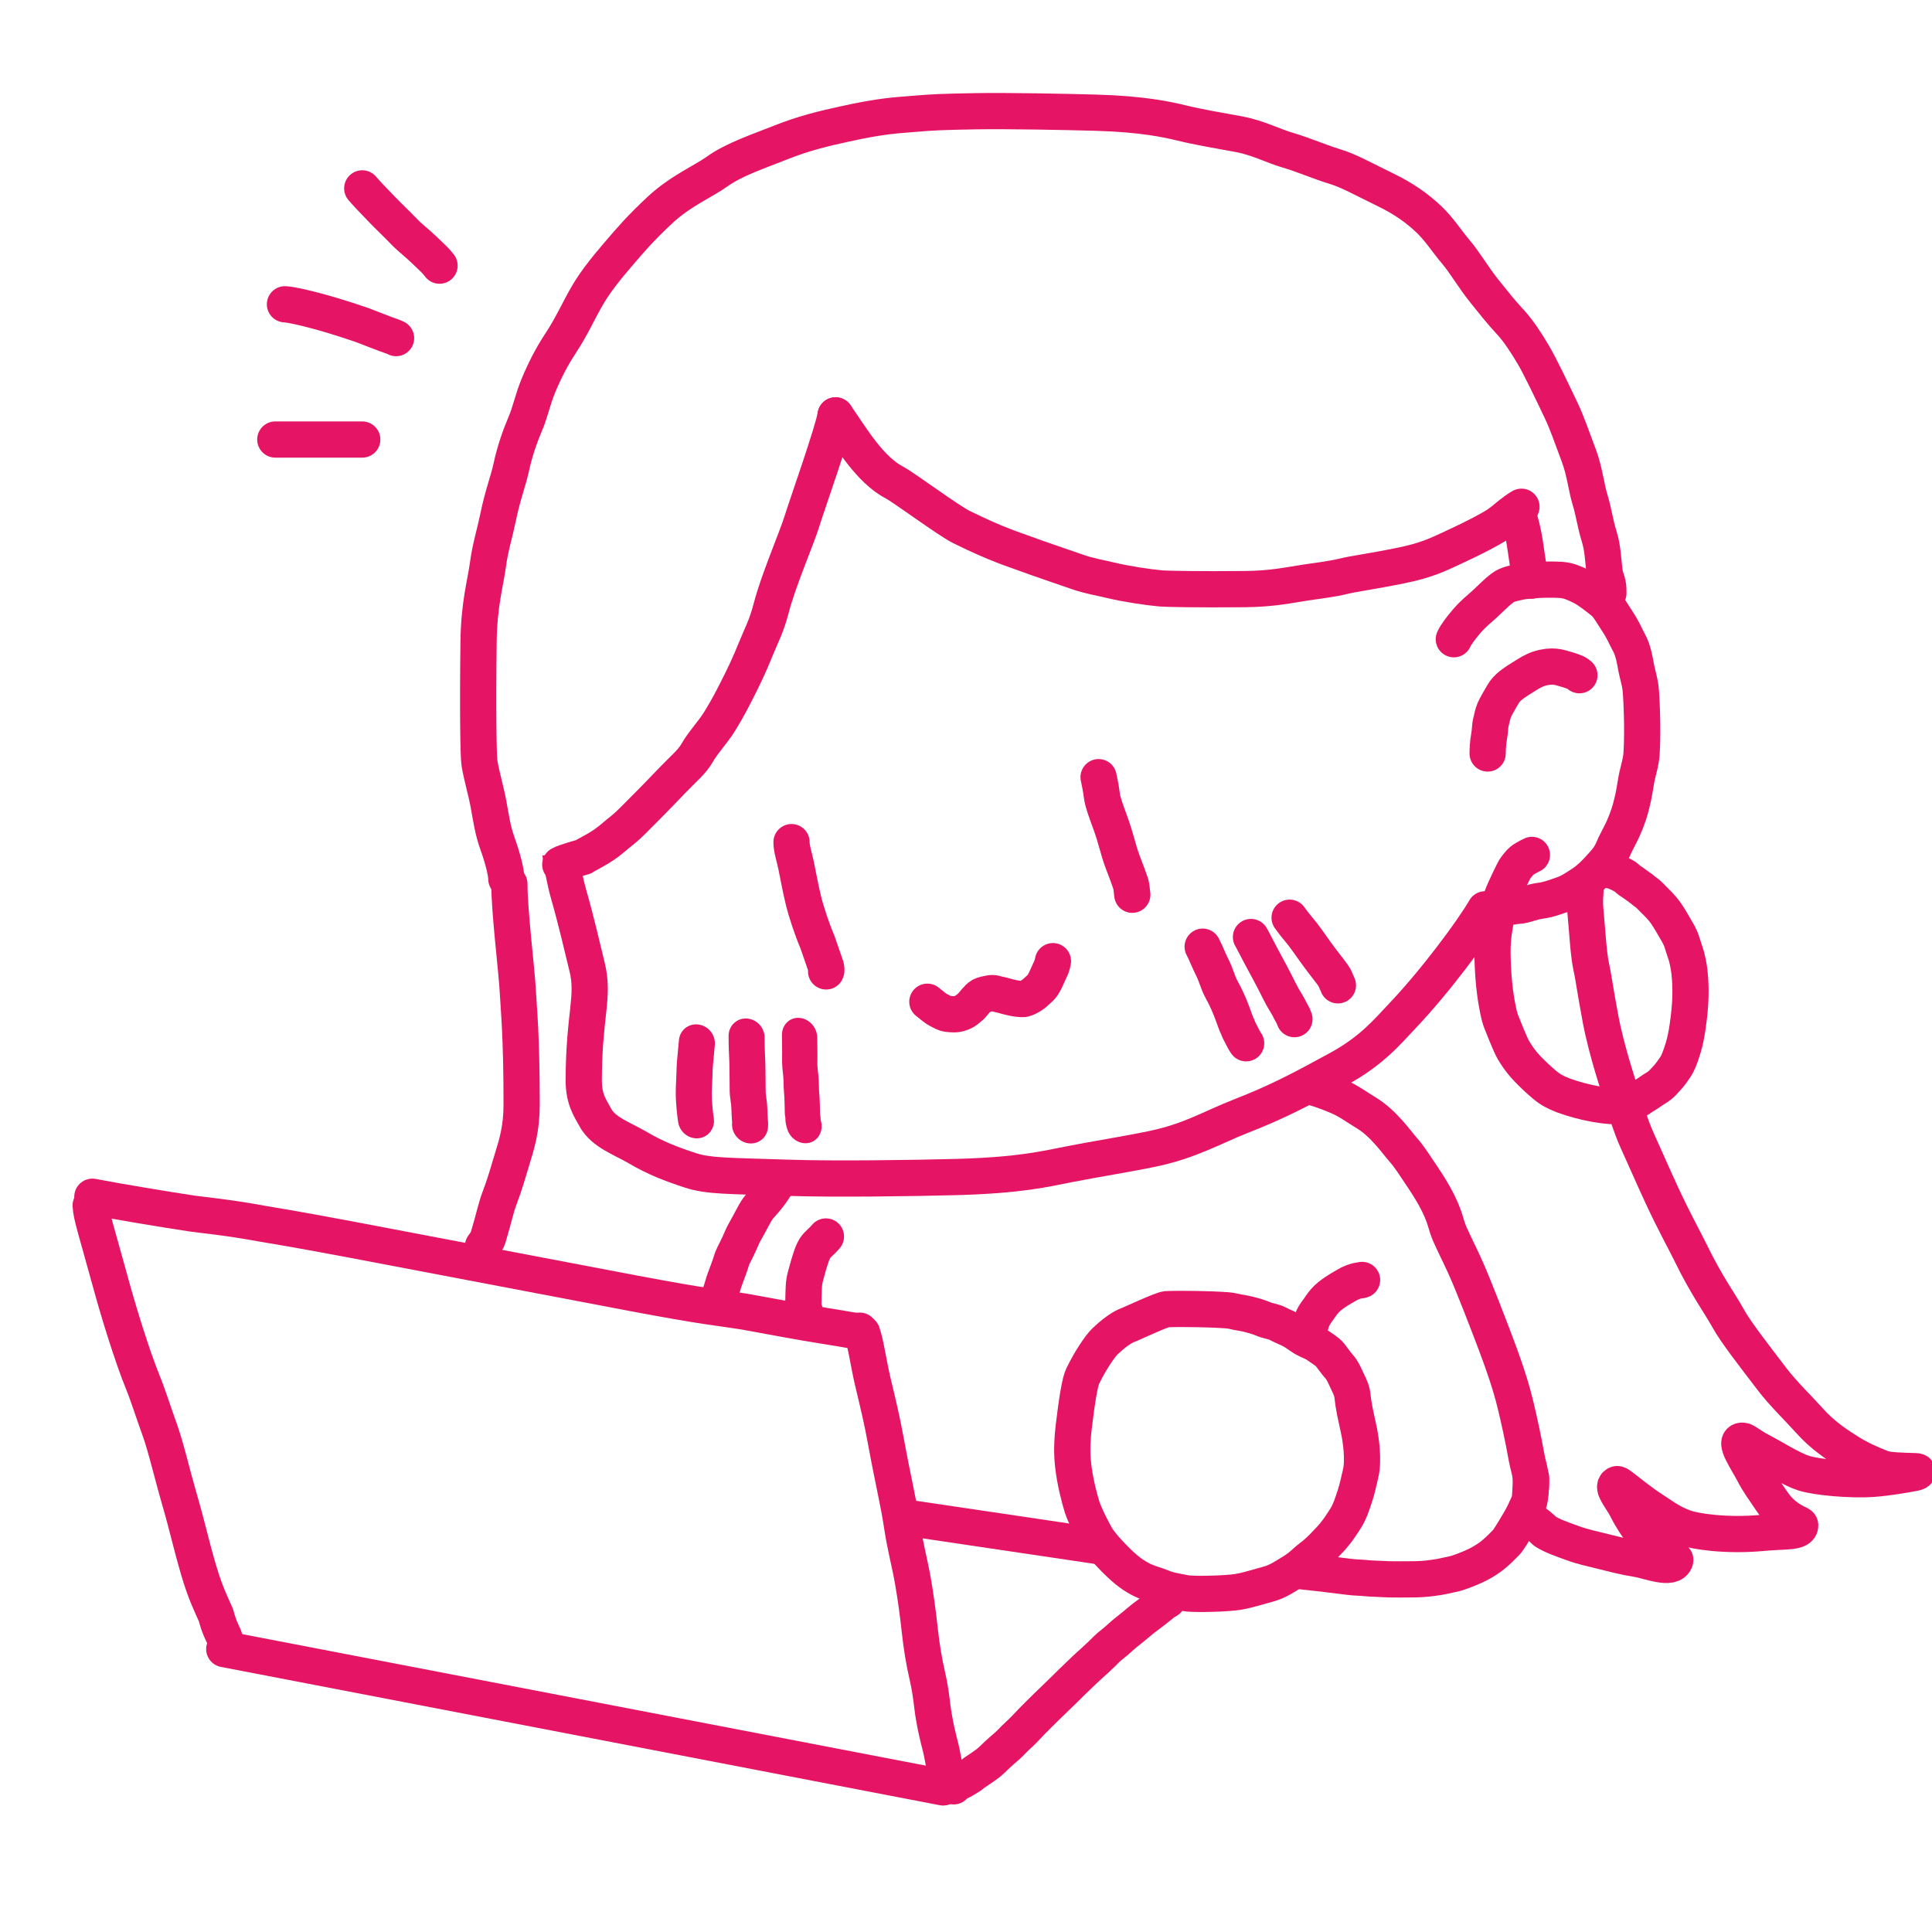
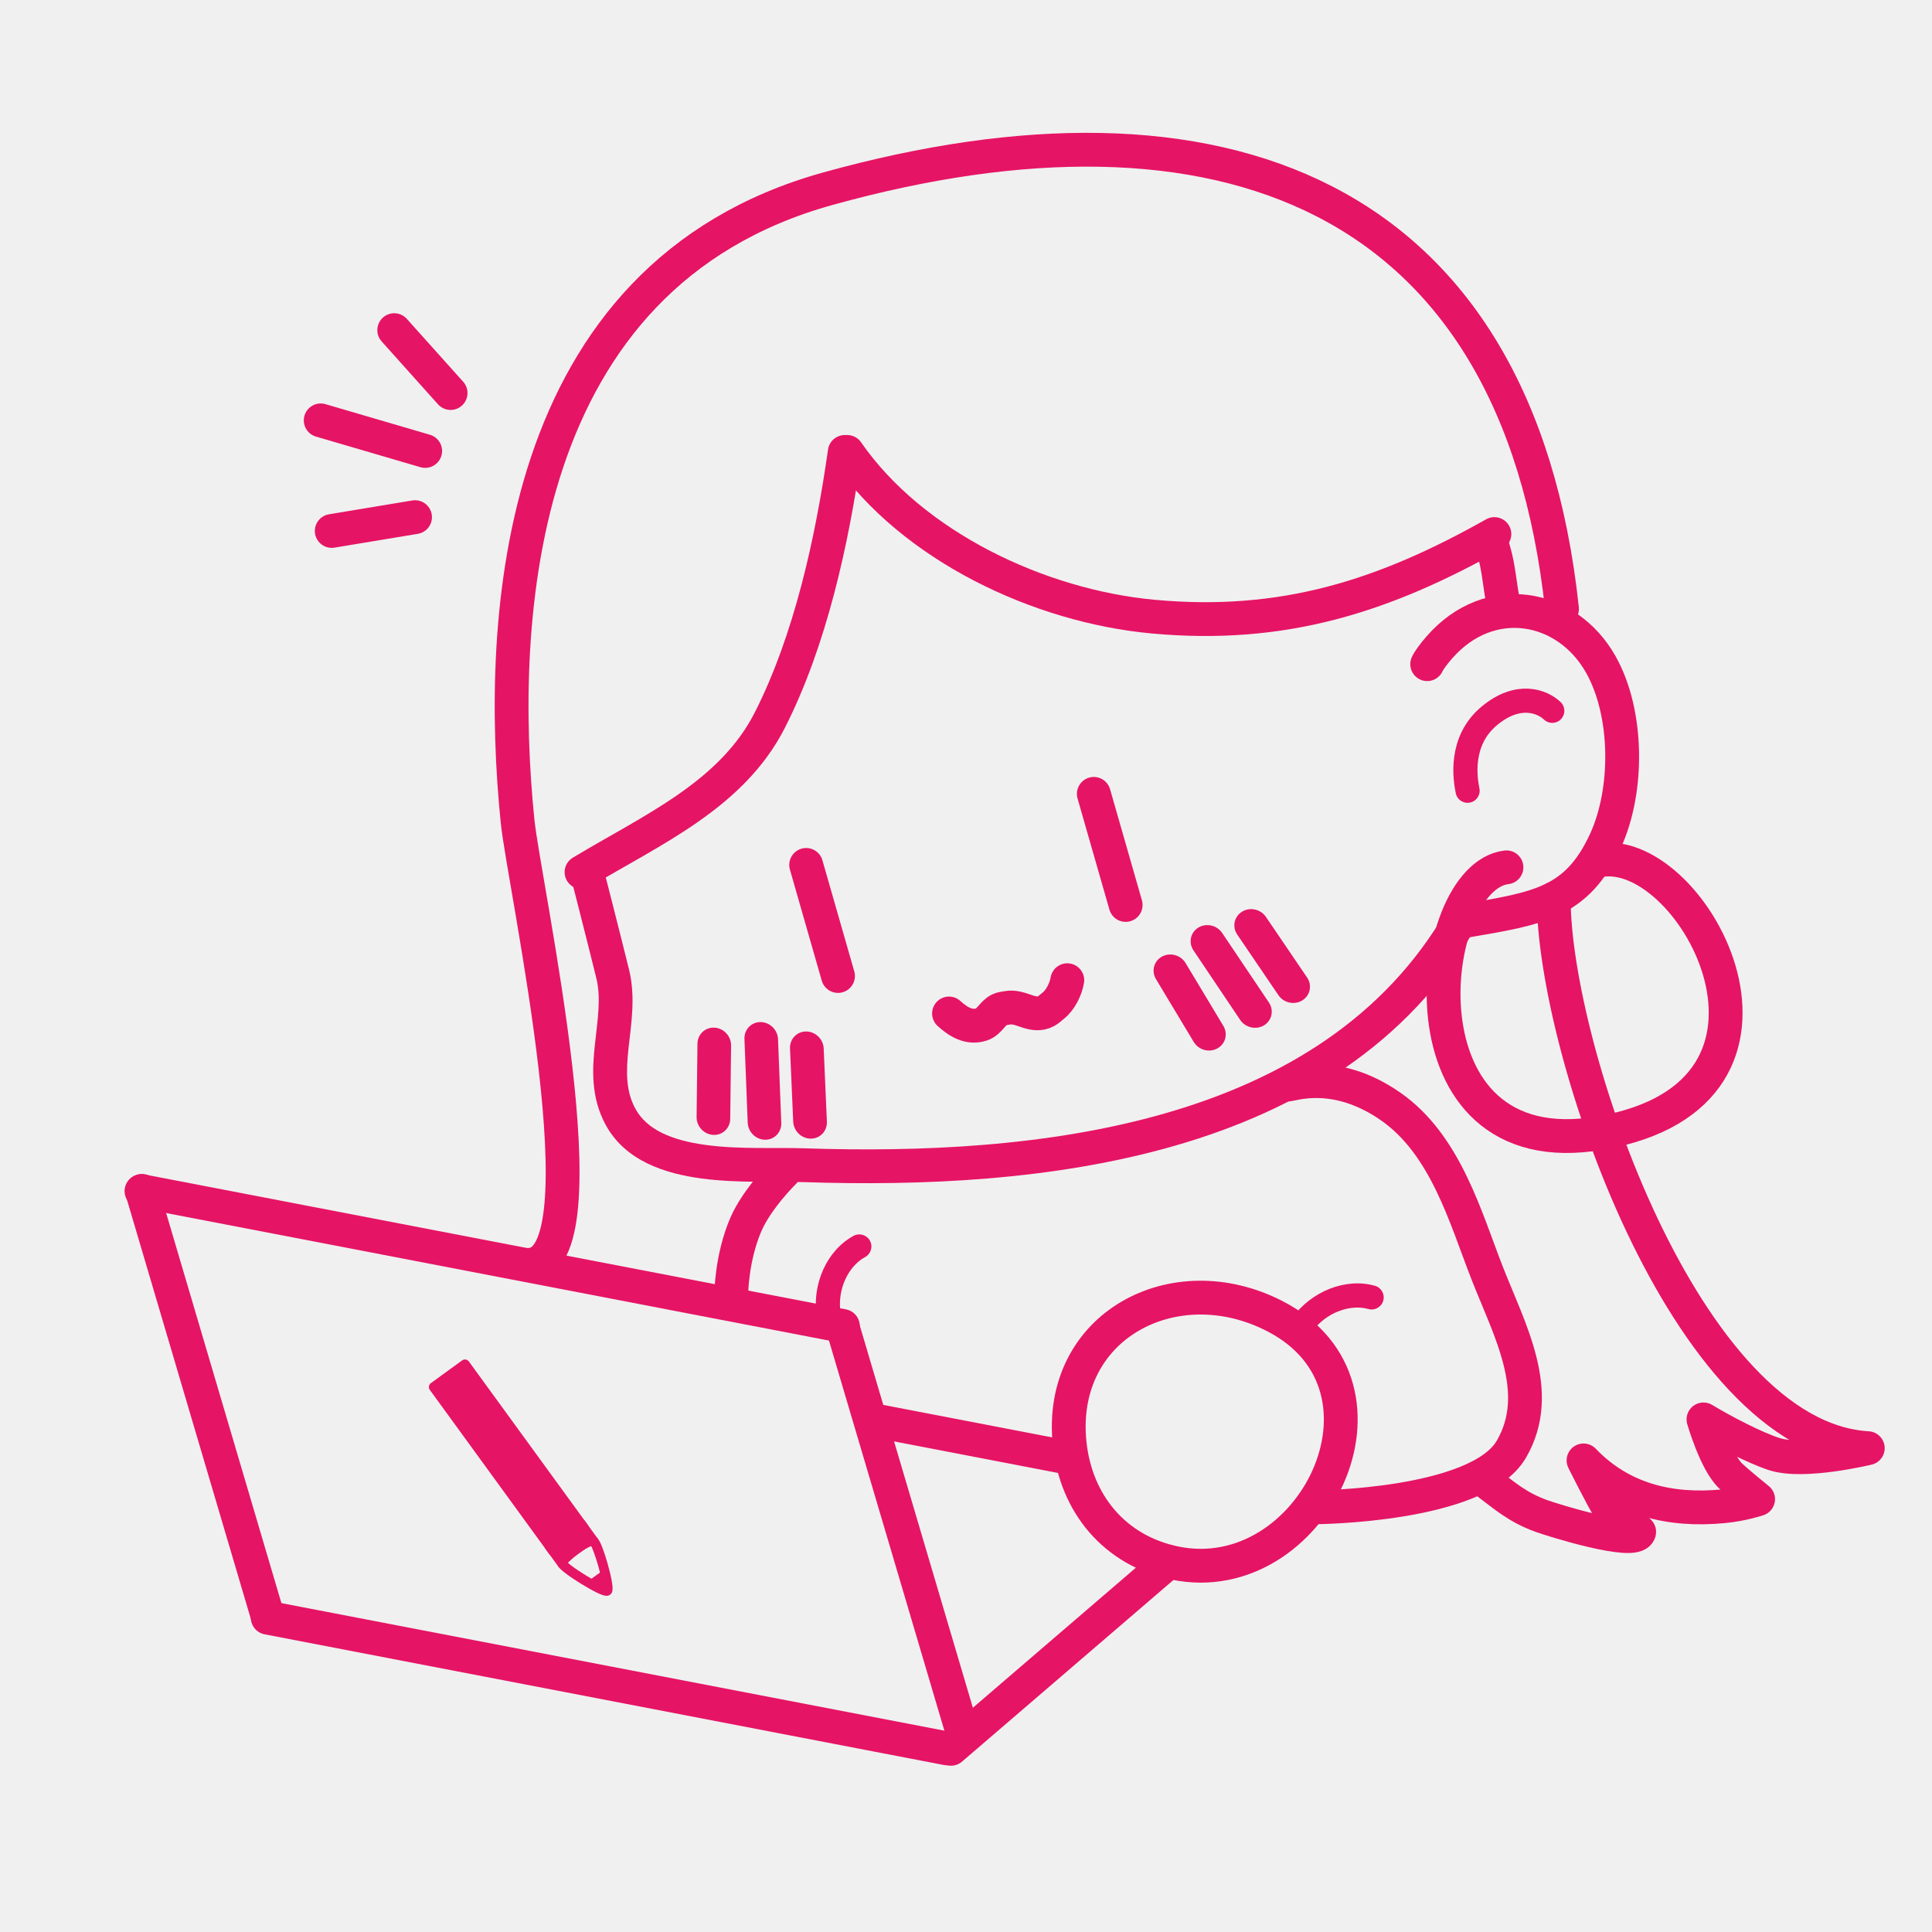
<svg xmlns="http://www.w3.org/2000/svg" width="400" height="400" viewBox="0 0 400 400" fill="none">
  <g clip-path="url(#clip0_84_315)">
-     <rect width="400" height="400" fill="white" />
-     <path d="M117.748 185.215L121.355 184.189V184.189L117.748 185.215ZM121.549 200.184L125.19 199.29V199.29L121.549 200.184ZM120.86 223.779L124.61 223.781V223.781L120.86 223.779ZM123.269 231.381L119.979 233.181H119.979L123.269 231.381ZM132.147 237.661L134.049 234.429V234.429L132.147 237.661ZM142.926 242.304L141.765 245.87H141.765L142.926 242.304ZM163.456 243.853L163.331 247.601H163.331L163.456 243.853ZM198.138 243.685L198.243 247.434H198.243L198.138 243.685ZM221.491 241.022L222.212 244.702H222.212L221.491 241.022ZM238.651 237.846L239.415 241.518V241.518L238.651 237.846ZM256.763 231.147L258.124 234.641V234.641L256.763 231.147ZM277.195 221.274L278.995 224.563V224.563L277.195 221.274ZM290.238 210.442L292.955 213.027L292.955 213.027L290.238 210.442ZM310.714 190.151C311.754 188.36 311.145 186.065 309.354 185.026C307.562 183.986 305.267 184.595 304.228 186.386L307.471 188.269L310.714 190.151ZM313.339 121.041C313.787 123.063 315.79 124.339 317.812 123.891C319.834 123.442 321.109 121.44 320.661 119.418L317 120.23L313.339 121.041ZM314.653 107.628L318.256 106.587V106.587L314.653 107.628ZM116 176.588L112.289 177.131C112.748 180.268 113.328 183.385 114.141 186.242L117.748 185.215L121.355 184.189C120.668 181.778 120.146 179.021 119.711 176.045L116 176.588ZM117.748 185.215L114.141 186.242C115.789 192.032 116.852 196.787 117.907 201.079L121.549 200.184L125.19 199.29C124.175 195.158 123.052 190.154 121.355 184.189L117.748 185.215ZM121.549 200.184L117.907 201.079C118.512 203.541 118.412 205.459 118.055 208.792C117.693 212.174 117.113 216.695 117.11 223.778L120.86 223.779L124.61 223.781C124.613 217.153 125.147 213.01 125.513 209.59C125.884 206.121 126.126 203.097 125.19 199.29L121.549 200.184ZM120.86 223.779L117.11 223.778C117.108 228.759 119.049 231.481 119.979 233.181L123.269 231.381L126.559 229.581C125.424 227.507 124.609 226.503 124.61 223.781L120.86 223.779ZM123.269 231.381L119.979 233.181C121.309 235.612 123.376 237.111 125.18 238.173C126.086 238.707 127.034 239.19 127.869 239.618C128.74 240.064 129.513 240.462 130.244 240.893L132.147 237.661L134.049 234.429C133.098 233.87 132.132 233.375 131.289 232.943C130.41 232.493 129.667 232.112 128.986 231.711C127.617 230.904 126.927 230.253 126.559 229.581L123.269 231.381ZM132.147 237.661L130.244 240.893C134.07 243.145 137.669 244.537 141.765 245.87L142.926 242.304L144.086 238.738C140.244 237.488 137.216 236.294 134.049 234.429L132.147 237.661ZM142.926 242.304L141.765 245.87C144.135 246.641 146.442 246.946 149.627 247.131C152.741 247.312 157.039 247.39 163.331 247.601L163.456 243.853L163.582 240.105C157.1 239.888 153.057 239.818 150.062 239.644C147.137 239.474 145.566 239.219 144.086 238.738L142.926 242.304ZM163.456 243.853L163.331 247.601C172.432 247.906 189.094 247.689 198.243 247.434L198.138 243.685L198.033 239.937C188.919 240.191 172.444 240.402 163.582 240.105L163.456 243.853ZM198.138 243.685L198.243 247.434C211.545 247.062 216.896 245.744 222.212 244.702L221.491 241.022L220.771 237.342C215.556 238.363 210.698 239.583 198.033 239.937L198.138 243.685ZM221.491 241.022L222.212 244.702C227.417 243.683 234.171 242.61 239.415 241.518L238.651 237.846L237.887 234.175C232.435 235.31 226.652 236.19 220.771 237.342L221.491 241.022ZM238.651 237.846L239.415 241.518C247.592 239.815 253.251 236.54 258.124 234.641L256.763 231.147L255.401 227.653C249.226 230.059 245.287 232.634 237.887 234.175L238.651 237.846ZM256.763 231.147L258.124 234.641C266.021 231.564 271.115 228.875 278.995 224.563L277.195 221.274L275.395 217.984C267.585 222.257 262.833 224.757 255.401 227.653L256.763 231.147ZM277.195 221.274L278.995 224.563C286.49 220.463 290.113 216.012 292.955 213.027L290.238 210.442L287.522 207.856C284.479 211.053 281.669 214.552 275.395 217.984L277.195 221.274ZM290.238 210.442L292.955 213.027C300.062 205.559 307.935 194.94 310.714 190.151L307.471 188.269L304.228 186.386C301.791 190.584 294.296 200.739 287.522 207.856L290.238 210.442ZM317 120.23L320.661 119.418C320.144 117.084 319.901 115.21 319.606 113.188C319.313 111.176 318.974 109.072 318.256 106.587L314.653 107.628L311.051 108.669C311.624 110.651 311.904 112.348 312.184 114.27C312.463 116.183 312.748 118.376 313.339 121.041L317 120.23ZM314.653 107.628L318.256 106.587C317.889 105.317 317.499 104.066 317.099 102.838L313.534 104L309.968 105.162C310.348 106.326 310.712 107.495 311.051 108.669L314.653 107.628Z" fill="#E61465" />
-     <path d="M18.777 249.576C18.862 251.705 19.989 254.919 23.023 266.021C24.512 271.474 27.357 280.761 29.536 286.101C30.646 288.821 31.758 292.389 33.024 295.884C34.361 299.577 35.501 304.707 37.304 310.933C38.91 316.482 39.513 319.602 41.171 325.227C42.511 329.772 43.713 332.158 44.718 334.413C45.04 335.657 45.434 336.864 45.969 337.964C46.239 338.517 46.505 339.063 46.71 339.987" stroke-width="7.5" stroke-linecap="round" stroke-linejoin="round" stroke="#E61465" />
-     <path d="M19.125 247.77C23.897 248.688 34.328 250.447 39.907 251.27C41.771 251.545 46.982 252.006 54.334 253.358C57.15 253.876 58.133 253.904 72.881 256.678C87.63 259.451 116.121 264.933 131.107 267.755C146.691 270.689 148.446 270.654 154.04 271.543C158.539 272.345 166.407 273.859 170.732 274.506C175.058 275.153 177.077 275.704 178 275.5" stroke-width="7.5" stroke-linecap="round" stroke-linejoin="round" stroke="#E61465" />
-     <path d="M178.5 276C179.232 277.999 179.931 282.802 180.635 285.761C182 291.5 182.584 293.88 183.429 298.468C185 307 186.018 310.943 186.734 315.714C187.444 320.45 188.356 323.522 189.031 327.458C189.564 330.563 190.016 333.701 190.467 337.849C190.803 340.933 191.321 344.034 192 347C192.85 350.712 192.919 352.998 193.337 355.39C194.143 360 194.565 360.68 195.066 363.276L195.443 365.231" stroke-width="7.5" stroke-linecap="round" stroke-linejoin="round" stroke="#E61465" />
-     <path d="M46.432 341.431L195.262 370.066" stroke-width="7.5" stroke-linecap="round" stroke-linejoin="round" stroke="#E61465" />
-     <path d="M189.336 314.461L227.973 320.195" stroke-width="7.5" stroke-linecap="round" stroke-linejoin="round" stroke="#E61465" />
-     <path d="M241.732 331.308C241.09 331.802 241.772 331.069 239.856 332.658C238.379 333.882 236.946 334.819 235.841 335.782C234.488 336.963 232.976 338.04 231.911 339.039C230.8 340.079 229.765 340.771 229.148 341.403C227.319 343.278 225.97 344.377 224.641 345.632C222.323 347.819 221.343 348.827 220.153 349.986C217.759 352.318 217.226 352.805 216.701 353.337C216.17 353.875 214.235 355.711 212.097 357.996C211.47 358.667 210.912 359.129 210.151 359.872C209.436 360.572 208.957 361.136 208.205 361.76C207.155 362.631 206.094 363.656 205.276 364.439C204.131 365.535 201.959 366.787 201.448 367.247C200.909 367.731 200.072 368.141 199.312 368.631C198.652 368.926 198.143 369.22 197.825 369.46C197.68 369.584 197.566 369.711 197.448 369.842L197.448 369.842" stroke-width="7.5" stroke-linecap="round" stroke-linejoin="round" stroke="#E61465" />
-     <path d="M163.879 174.353C163.844 175.536 164.435 177.356 164.807 179.096C165.194 180.902 165.683 183.741 166.345 186.437C166.94 188.862 168.122 192.418 169.242 195.037C169.886 196.961 170.512 198.619 170.998 200.125C171.09 200.529 171.139 200.961 171.041 201.12" stroke-width="7.5" stroke-linecap="round" stroke-linejoin="round" stroke="#E61465" />
-     <path d="M227.452 160.904C227.513 161.332 227.894 162.756 228.138 164.77C228.289 166.022 228.956 167.819 229.869 170.311C231.151 173.812 231.46 175.909 232.496 178.608C233.377 180.903 233.775 181.977 234.113 183.009C234.183 183.258 234.227 183.525 234.267 183.822C234.306 184.119 234.341 184.437 234.43 185.247L234.431 185.247" stroke-width="7.5" stroke-linecap="round" stroke-linejoin="round" stroke="#E61465" />
-     <path d="M173 86C176.227 90.603 180.018 97.238 185.292 99.969C187.039 100.873 196.394 107.802 199.06 109.119C206.506 112.797 210.228 113.871 212.224 114.621C215.088 115.696 220.257 117.409 222.998 118.385C225.395 119.239 227.891 119.64 230.009 120.153C233.227 120.933 237.772 121.593 240.359 121.828C241.447 121.927 248.071 122.061 257.714 121.969C263.483 121.914 266.846 121.135 270.236 120.622C272.805 120.233 275.598 119.925 278.098 119.321C280.753 118.68 283.413 118.435 290.218 117.048C295.239 116.024 297.529 114.904 300.63 113.469C306.071 110.951 308.257 109.699 309.957 108.677L311.086 107.84C311.464 107.56 313.487 105.758 315 104.915" stroke-width="7.5" stroke-linecap="round" stroke-linejoin="round" stroke="#E61465" />
-     <path d="M173 86C172.564 89.073 166.922 105.014 166.075 107.789C164.97 111.408 161.188 120.041 159.682 125.857C158.677 129.739 157.619 131.538 156.486 134.36C155.11 137.789 153.874 140.319 152.504 143.012L152.451 143.116C151.537 144.913 150.636 146.683 149.019 149.31C147.58 151.646 145.577 153.685 144.351 155.848C143.266 157.762 141.431 159.232 139.405 161.349C137.333 163.515 135.397 165.534 131.12 169.804C129.007 171.912 128.497 172.082 126.654 173.686C124.342 175.665 121.547 176.843 120.794 177.406C120.794 177.406 116.95 178.43 116 179" stroke-width="7.5" stroke-linecap="round" stroke-linejoin="round" stroke="#E61465" />
-     <path d="M301 132.347C301.363 131.483 302.583 129.869 303.682 128.594C305.012 127.051 306.184 126.142 307.224 125.207C308.294 124.246 309.661 122.791 311.07 121.728C312.169 120.899 313.511 120.734 314.886 120.422C316.145 120.136 320.501 119.862 323.343 120.078C324.608 120.174 325.905 120.667 327.494 121.474C328.912 122.194 330.484 123.458 331.861 124.547C332.959 125.416 333.602 126.749 334.944 128.768C336.079 130.475 336.595 131.844 337.236 132.995C338.178 134.686 338.489 136.813 338.734 138.12C338.994 139.511 339.467 140.976 339.649 142.374C339.827 143.735 340.2 150.979 339.866 156.069C339.762 157.639 339.288 159.112 338.949 160.637C338.658 161.945 338.493 163.462 338.095 165.294C337.54 167.851 336.906 169.671 336.021 171.631C335.294 173.238 334.525 174.457 333.913 175.949C333.28 177.495 332.327 178.497 330.985 179.956C330.021 181.005 328.971 182.038 327.718 182.878C326.282 183.842 324.941 184.71 323.658 185.147C322.044 185.697 320.728 186.264 318.776 186.514C317.363 186.695 316.149 187.259 314.896 187.477C313.52 187.571 312.302 187.818 311.079 188.129C310.773 188.253 310.47 188.437 309.426 189" stroke-width="7.5" stroke-linecap="round" stroke-linejoin="round" stroke="#E61465" />
-     <path d="M308 156C308 155.326 308.067 153.68 308.287 152.57C308.524 151.372 308.473 150.209 308.693 149.456C308.898 148.754 308.981 147.955 309.37 147.024C309.706 146.22 310.467 144.988 311.147 143.787C311.997 142.287 313.243 141.481 316.101 139.71C317.216 139.02 318.156 138.508 319.559 138.202C322.135 137.641 323.336 138.396 324.59 138.666C325.299 138.896 325.88 139.113 326.269 139.274C326.456 139.363 326.624 139.469 327 139.794" stroke-width="7.5" stroke-linecap="round" stroke-linejoin="round" stroke="#E61465" />
-     <path d="M317.168 177C316.944 177.081 316.45 177.367 315.661 177.806C314.829 178.269 314.294 179.083 313.872 179.576C313.753 179.715 313.616 179.922 313.187 180.776C312.757 181.629 312.045 183.128 311.638 184.032C310.909 185.65 310.594 186.53 310.194 188.205C309.838 189.694 309.546 191.07 309.371 192.361C309.278 193.041 309.154 193.693 309.114 194.467C309.089 194.938 308.992 195.565 309.001 197.185C309.01 198.805 309.111 201.398 309.337 203.696C309.562 205.993 309.908 207.918 310.157 209.142C310.503 210.842 310.818 211.575 311.033 212.076C311.217 212.503 311.759 213.959 312.723 216.166C313.152 217.148 313.564 217.805 314.079 218.575C314.593 219.344 315.224 220.195 316.24 221.271C317.257 222.348 318.64 223.624 319.597 224.433C320.553 225.242 321.042 225.546 321.608 225.855C322.175 226.163 322.806 226.467 323.711 226.806C324.615 227.145 325.775 227.509 326.962 227.829C328.149 228.148 329.329 228.411 330.456 228.608C331.582 228.804 332.62 228.926 333.408 228.978C334.703 229.064 335.738 228.888 336.895 228.543C339.403 227.793 339.85 227.13 340.6 226.72C341.228 226.377 341.883 225.821 342.808 225.279C344.085 224.529 344.555 223.754 345.05 223.283C345.312 223.034 345.971 222.265 346.935 220.807C347.447 220.031 347.776 219.045 348.098 218.129C348.711 216.379 348.975 215.081 349.098 214.356C349.153 214.034 349.221 213.813 349.385 212.705C349.549 211.598 349.813 209.613 349.929 207.689C350.045 205.765 350.004 203.962 349.912 202.649C349.765 200.557 349.531 199.631 349.439 199.152C349.134 197.56 348.752 196.871 348.331 195.4C347.915 193.947 347.315 193.089 346.912 192.368C346.312 191.294 345.589 190.079 344.982 189.188C344.083 187.868 342.916 186.783 342.566 186.433C342.166 186.034 341.765 185.615 341.385 185.247C340.999 184.872 340.533 184.612 340.142 184.265C339.7 183.872 339.116 183.528 338.734 183.221C338.368 182.926 337.923 182.648 337.471 182.352C337.111 182.115 336.854 181.789 336.515 181.553C336.164 181.309 335.766 181.154 335.365 180.919C334.978 180.693 334.533 180.561 334.121 180.377C333.69 180.233 333.198 180.192 332.765 180.08C332.662 180.049 332.56 180.029 332.332 180.008" stroke-width="7.5" stroke-linecap="round" stroke-linejoin="round" stroke="#E61465" />
-     <path d="M147.993 216.389C148.197 214.328 146.701 212.417 144.651 212.12C142.602 211.824 140.774 213.254 140.57 215.315L144.282 215.852L147.993 216.389ZM143.886 220.137L140.17 219.648L143.886 220.137ZM143.707 224.154L147.431 224.529V224.529L143.707 224.154ZM143.846 229.968L140.125 230.052C140.129 230.117 140.135 230.183 140.143 230.249L143.846 229.968ZM143.996 231.263L140.287 231.496C140.292 231.544 140.298 231.593 140.305 231.641L143.996 231.263ZM140.384 232.154C140.605 234.232 142.444 235.809 144.492 235.677C146.54 235.544 148.021 233.752 147.801 231.675L144.092 231.914L140.384 232.154ZM144.282 215.852L140.57 215.315C140.522 215.804 140.363 217.414 140.17 219.648L143.886 220.137L147.602 220.625C147.79 218.437 147.946 216.864 147.993 216.389L144.282 215.852ZM143.886 220.137L140.17 219.648C140.068 220.836 140.053 222.528 139.983 223.778L143.707 224.154L147.431 224.529C147.548 222.429 147.495 221.868 147.602 220.625L143.886 220.137ZM143.707 224.154L139.983 223.778C139.781 227.403 140.045 228.827 140.125 230.052L143.846 229.968L147.568 229.884C147.462 228.26 147.262 227.554 147.431 224.529L143.707 224.154ZM143.846 229.968L140.143 230.249C140.21 230.824 140.253 231.17 140.287 231.496L143.996 231.263L147.705 231.029C147.664 230.641 147.609 230.191 147.55 229.688L143.846 229.968ZM143.996 231.263L140.305 231.641C140.318 231.733 140.331 231.814 140.341 231.871C140.353 231.944 140.356 231.959 140.363 232.005C140.373 232.064 140.379 232.105 140.384 232.154L144.092 231.914L147.801 231.675C147.775 231.434 147.745 231.239 147.721 231.09C147.711 231.032 147.697 230.95 147.694 230.929C147.688 230.892 147.687 230.883 147.687 230.884L143.996 231.263Z" fill="#E61465" />
-     <path d="M158.302 214.819C158.306 212.738 156.64 210.97 154.581 210.871C152.523 210.772 150.851 212.379 150.847 214.46L154.575 214.639L158.302 214.819ZM154.656 218.178L150.936 218.237V218.237L154.656 218.178ZM154.799 226.024L151.072 225.904L151.072 225.904L154.799 226.024ZM155.136 229.358L158.862 229.417C158.862 229.41 158.861 229.403 158.861 229.396L155.136 229.358ZM155.306 232.476L159.031 232.516C159.03 232.469 159.027 232.421 159.024 232.374L155.306 232.476ZM151.577 232.403C151.362 234.463 152.846 236.386 154.893 236.7C156.941 237.013 158.775 235.597 158.991 233.537L155.284 232.97L151.577 232.403ZM154.575 214.639L150.847 214.46C150.846 215.315 150.858 216.971 150.936 218.237L154.656 218.178L158.376 218.118C158.314 217.104 158.301 215.648 158.302 214.819L154.575 214.639ZM154.656 218.178L150.936 218.237C151.058 220.238 151.041 223.622 151.072 225.904L154.799 226.024L158.526 226.145C158.499 224.158 158.513 220.358 158.376 218.118L154.656 218.178ZM154.799 226.024L151.072 225.904C151.082 226.648 151.198 227.431 151.264 227.911C151.343 228.484 151.397 228.909 151.411 229.32L155.136 229.358L158.861 229.396C158.831 228.546 158.723 227.761 158.647 227.211C158.559 226.567 158.528 226.314 158.526 226.145L154.799 226.024ZM155.136 229.358L151.411 229.299C151.452 230.682 151.529 231.748 151.589 232.578L155.306 232.476L159.024 232.374C158.965 231.558 158.898 230.628 158.862 229.417L155.136 229.358ZM155.306 232.476L151.581 232.436C151.58 232.413 151.58 232.396 151.58 232.386C151.58 232.375 151.58 232.368 151.58 232.366C151.58 232.363 151.58 232.362 151.58 232.364C151.58 232.365 151.58 232.368 151.58 232.372C151.579 232.38 151.579 232.388 151.578 232.394C151.578 232.396 151.578 232.398 151.578 232.399C151.578 232.399 151.578 232.399 151.577 232.403L155.284 232.97L158.991 233.537C158.995 233.503 159.049 233.024 159.031 232.516L155.306 232.476Z" fill="#E61465" />
-     <path d="M169.207 214.888C169.205 212.773 167.566 210.917 165.548 210.744C163.529 210.57 161.894 212.144 161.896 214.258L165.551 214.573L169.207 214.888ZM165.576 219.371L161.922 218.937L165.576 219.371ZM165.795 222.713L162.162 222.824L162.162 222.824L165.795 222.713ZM165.96 226.165L169.595 226.08L165.96 226.165ZM166.136 230.691L162.482 230.472C162.489 230.722 162.518 230.973 162.57 231.221L166.136 230.691ZM166.257 231.821L162.603 231.391C162.602 231.426 162.602 231.461 162.601 231.496L166.257 231.821ZM162.997 233.781C163.645 235.841 165.721 237.095 167.633 236.582C169.545 236.07 170.569 233.985 169.921 231.926L166.459 232.854L162.997 233.781ZM165.551 214.573L161.896 214.258C161.898 215.924 161.956 217.769 161.922 218.937L165.576 219.371L169.229 219.806C169.267 218.521 169.208 216.115 169.207 214.888L165.551 214.573ZM165.576 219.371L161.922 218.937C161.878 220.448 162.054 221.807 162.162 222.824L165.795 222.713L169.427 222.602C169.295 221.36 169.205 220.645 169.229 219.806L165.576 219.371ZM165.795 222.713L162.162 222.824C162.212 223.29 162.228 223.773 162.24 224.35C162.251 224.847 162.259 225.588 162.325 226.25L165.96 226.165L169.595 226.08C169.569 225.82 169.563 225.488 169.549 224.815C169.536 224.222 169.516 223.44 169.427 222.602L165.795 222.713ZM165.96 226.165L162.325 226.25C162.444 227.448 162.449 229.115 162.482 230.472L166.136 230.691L169.79 230.909C169.765 229.882 169.755 227.68 169.595 226.08L165.96 226.165ZM166.136 230.691L162.57 231.221C162.595 231.338 162.602 231.388 162.603 231.401C162.604 231.407 162.603 231.406 162.603 231.401C162.603 231.396 162.603 231.392 162.603 231.391L166.257 231.821L169.91 232.251C169.933 231.454 169.831 230.771 169.703 230.16L166.136 230.691ZM166.257 231.821L162.601 231.496C162.6 232.195 162.702 232.843 162.997 233.781L166.459 232.854L169.921 231.926C169.891 231.83 169.877 231.778 169.872 231.759C169.867 231.74 169.874 231.763 169.883 231.816C169.893 231.874 169.902 231.948 169.907 232.029C169.913 232.107 169.912 232.161 169.912 232.146L166.257 231.821Z" fill="#E61465" />
-     <path d="M249 196C249.605 197.125 250.39 199.132 250.889 200.092C251.828 201.901 252.128 203.446 252.865 204.772C255.018 208.643 255.647 211.545 256.259 212.62C256.39 213.033 256.736 213.773 257.257 214.708C257.477 215.125 257.606 215.427 258 216" stroke-width="7.5" stroke-linecap="round" stroke-linejoin="round" stroke="#E61465" />
-     <path d="M259 194C259.557 194.967 260.438 196.741 261.057 197.89C262.488 200.545 263.678 202.718 264.835 205.08C265.766 206.98 266.637 208.118 267.059 209.093C267.278 209.491 267.519 209.891 267.738 210.333C267.839 210.555 267.918 210.774 268 211" stroke-width="7.5" stroke-linecap="round" stroke-linejoin="round" stroke="#E61465" />
-     <path d="M267 190C267.243 190.304 267.89 191.259 268.886 192.416C270.02 193.734 271.339 195.697 272.545 197.365C274.45 200.002 275.778 201.467 276.348 202.513C276.471 202.777 276.551 202.993 276.653 203.212C276.755 203.431 276.876 203.647 277 204" stroke-width="7.5" stroke-linecap="round" stroke-linejoin="round" stroke="#E61465" />
-     <path d="M171 256C168.8 258.57 168.664 257.028 166.733 264.364C166.346 265.837 166.395 267.021 166.31 270.299C166.282 271.019 167.179 272.696 167.15 272.96C167.121 273.225 166.169 272.068 166 272.336" stroke-width="7.5" stroke-linecap="round" stroke-linejoin="round" stroke="#E61465" />
-     <path d="M271 225C272.081 225.077 274.7 225.999 277.229 227.087C279.206 227.938 280.832 229.177 282.884 230.416C286.52 232.609 289.357 236.765 290.481 238.006C291.765 239.423 292.997 241.412 294.506 243.649C298.762 249.961 299.12 252.563 299.665 254.19C300.379 256.32 301.755 258.683 303.639 262.945C305.303 266.71 308.054 273.877 309.631 278.049C312.23 284.922 313.219 288.56 313.843 291.166C314.501 293.912 315.385 297.918 316.091 301.89C316.44 303.855 317.369 305.834 316.841 309" stroke-width="7.5" stroke-linecap="round" stroke-linejoin="round" stroke="#E61465" />
-     <path d="M233.162 274.479C232.054 274.984 230.569 276.001 228.72 277.776C227.782 278.676 225.685 281.734 224.147 284.952C223.611 286.073 222.975 289.733 222.3 295.451C221.74 300.2 222.121 302.719 222.196 303.441C222.515 306.52 223.519 310.418 224.041 312.021C224.587 313.694 225.76 316.013 226.887 318.074C227.538 319.263 229.401 321.467 231.823 323.774C235.921 327.678 238.54 327.78 240.393 328.583C242.083 329.316 243.685 329.484 245.388 329.836C246.666 330.099 252.039 330.037 255.302 329.713C257.273 329.518 258.823 329.037 262.783 327.915C264.631 327.392 266.212 326.288 267.612 325.438C269.513 324.284 270.111 323.436 271.309 322.536C272.387 321.727 273.206 321.035 275.3 318.79C276.899 317.076 277.8 315.59 278.577 314.382C279.456 313.016 280.002 311.282 280.5 309.782C281.049 308.128 281.351 306.531 281.7 305.103C282.396 302.257 281.704 297.877 281.402 296.399C281.062 294.73 280.703 293.221 280.503 292.195C280.275 291.023 280.104 289.919 280.004 288.918C279.899 287.877 279.406 286.918 278.857 285.767C278.316 284.632 277.959 283.715 277.234 282.914C276.553 282.159 276.011 281.314 275.386 280.537C274.761 279.76 273.716 279.212 272.84 278.56C271.942 277.891 270.869 277.61 269.993 277.084C269.081 276.537 268.271 275.86 267.347 275.383C266.439 274.915 265.475 274.557 264.6 274.083C263.681 273.585 262.53 273.506 261.479 273.057C260.518 272.646 259.482 272.357 258.482 272.105C257.501 271.859 256.486 271.756 255.486 271.505C254.505 271.258 253.489 271.255 252.365 271.179C251.327 271.109 245.201 270.904 241.552 271.053C240.533 271.095 234.113 274.153 233.162 274.479Z" stroke-width="7.5" stroke-linecap="round" stroke-linejoin="round" stroke="#E61465" />
-     <path d="M268.971 325.23C269.788 325.361 270.505 325.435 271.085 325.486C271.652 325.536 272.409 325.665 273.043 325.703C273.676 325.742 274.343 325.869 275.038 325.946C276.326 326.09 276.893 326.176 277.486 326.241C278.568 326.359 279.854 326.585 281.628 326.649C282.56 326.683 283.612 326.842 284.705 326.854C285.519 326.864 286.064 326.944 287.533 326.982C288.798 327.015 291.119 326.995 292.556 326.982C295.313 326.958 296.543 326.688 297.357 326.586C298.339 326.464 298.993 326.28 300.869 325.884C302.044 325.636 304.03 324.827 305.112 324.336C305.576 324.126 306.51 323.699 307.647 322.97C308.508 322.417 308.936 322.087 309.464 321.627C310.476 320.745 310.972 320.221 311.845 319.34C312.287 318.895 313.232 317.342 314.583 315.057C315.532 313.45 316.019 312.245 316.431 311.352C317.051 310.006 316.883 306.716 317 306" stroke-width="7.5" stroke-linecap="round" stroke-linejoin="round" stroke="#E61465" />
-     <path d="M271 276C271 275.755 271.179 274.591 271.614 273.4C271.892 272.642 272.381 271.844 272.861 271.257C273.112 270.95 273.432 270.335 274.224 269.398C275.375 268.039 277.48 266.825 279.357 265.777C280.312 265.34 280.795 265.216 281.275 265.124C281.517 265.092 281.755 265.092 282 265" stroke-width="7.5" stroke-linecap="round" stroke-linejoin="round" stroke="#E61465" />
-     <path d="M161 245C160.256 245.701 160.166 246.617 157.277 249.76C156.442 250.668 155.149 253.449 154.342 254.793C153.816 255.668 153.465 256.593 153.102 257.391C152.725 258.219 152.282 259.096 151.881 259.894C151.511 260.633 151.328 261.41 151.061 262.17C150.794 262.93 150.414 263.911 150.05 264.9C149.726 265.778 149.536 266.645 149.23 267.499C149.153 267.709 149.078 267.896 149.039 268.143C149 268.39 149 268.691 149 269" stroke-width="7.5" stroke-linecap="round" stroke-linejoin="round" stroke="#E61465" />
-     <path d="M192 207.398C192.285 207.641 192.814 208.041 193.343 208.474C193.989 209.003 194.687 209.307 195.36 209.652C195.94 209.949 196.452 209.931 197.157 209.986C198.215 210.069 198.878 209.754 199.342 209.576C199.863 209.377 200.246 208.955 200.665 208.666C201.095 208.369 201.393 207.911 201.933 207.301C202.351 206.827 202.76 206.356 203.179 206.132C203.654 205.88 204.259 205.821 204.799 205.688C205.711 205.463 206.178 205.776 206.806 205.887C207.415 205.995 207.832 206.132 208.273 206.253C208.802 206.399 209.507 206.576 210.004 206.665C210.498 206.753 211.028 206.82 211.68 206.854C212.161 206.879 212.857 206.512 213.598 206.067C214.117 205.756 214.491 205.312 215.098 204.801C215.876 204.146 216.255 203.336 216.62 202.547C217.195 201.307 217.426 200.736 217.701 200.157C217.779 199.913 217.845 199.668 217.922 199.413C217.956 199.29 217.978 199.18 218 199" stroke-width="7.5" stroke-linecap="round" stroke-linejoin="round" stroke="#E61465" />
-     <path d="M105.464 183C105.464 188.875 106.983 200.833 107.209 205.251C107.414 209.252 107.997 214.147 108 228.64C108.001 233.752 106.989 236.849 106.087 239.815C105.246 242.578 104.509 245.237 103.496 247.869C102.637 250.105 102.143 252.618 101.411 254.972C101.24 255.534 101.129 256.088 100.904 256.594C100.679 257.101 100.345 257.544 100 258" stroke-width="7.5" stroke-linecap="round" stroke-linejoin="round" stroke="#E61465" />
-     <path d="M104.834 182C104.834 180.65 104.1 177.701 102.983 174.611C101.973 171.817 101.622 169.065 101.126 166.409C100.605 163.611 99.767 160.925 99.271 158.023C99.05 156.725 98.898 147.066 99.082 132.888C99.185 124.975 100.501 120.856 101.061 116.649C101.489 113.437 102.482 110.237 103.1 107.214C104.09 102.37 105.205 99.752 105.883 96.607C106.566 93.43 107.676 90.258 108.787 87.662C109.803 85.291 110.273 82.732 111.446 79.894C112.724 76.8 114.228 73.852 116.018 71.139C118.533 67.326 119.793 64.233 121.769 60.903C123.274 58.365 125.351 55.723 127.888 52.763C130.731 49.448 132.526 47.332 136.6 43.517C140.806 39.578 145.756 37.468 148.416 35.553C151.984 32.985 157.123 31.304 161.457 29.57C166.477 27.562 170.606 26.612 174.809 25.684C182.653 23.951 185.453 23.897 189.098 23.584C193.001 23.249 194.98 23.153 202.092 23.029C208.469 22.918 220.468 23.149 226.955 23.334C236.562 23.608 241.719 24.755 244.505 25.43C248.37 26.367 252.107 26.975 256.433 27.772C260.463 28.515 263.482 30.179 266.641 31.102C269.987 32.08 273.128 33.502 276.411 34.495C279.219 35.344 282.039 36.957 286.975 39.36C290.691 41.169 293.414 43.121 295.829 45.404C297.991 47.447 299.603 50.025 301.396 52.127C303.265 54.316 305.041 57.425 307.269 60.202C309.148 62.544 310.851 64.706 312.589 66.556C314.452 68.539 316.053 71.115 317.351 73.277C318.871 75.808 321.358 81.082 323.226 84.991C324.364 87.373 325.446 90.472 326.936 94.483C328.105 97.631 328.422 100.958 329.225 103.553C329.974 105.972 330.277 108.483 331.08 111.014C331.938 113.716 331.887 116.497 332.317 119.093C332.503 119.712 332.748 120.323 332.874 120.943C333 121.562 333 122.173 333 122.802" stroke-width="7.5" stroke-linecap="round" stroke-linejoin="round" stroke="#E61465" />
-     <path d="M328.267 184C328.267 185.338 327.999 186.025 328.267 188.896C328.67 193.194 328.888 197.668 329.464 200.225C329.932 202.304 330.128 204.298 331.414 211.176C331.813 213.314 332.782 217.525 334.6 223.341C336.302 228.786 337.581 233.127 338.998 236.219C340.387 239.248 342.186 243.415 344.14 247.625C346.66 253.054 348.939 257.132 349.997 259.314C353.337 266.205 356.022 269.741 357.809 272.978C359.426 275.906 363.379 280.927 366.898 285.555C369.153 288.521 372.706 291.957 374.576 294.067C377.32 297.164 380.329 299.119 382.917 300.742C384.471 301.718 386.814 302.885 389.612 303.967C390.856 304.448 393.638 304.507 396.569 304.596C397.396 304.621 396.865 304.862 396.373 304.953C394.134 305.37 390.923 305.936 387.948 306.163C383.228 306.523 376.102 305.856 373.441 305.003C370.875 304.181 367.249 301.837 364.387 300.348C362.388 299.308 361.367 298.331 360.834 298.283C358.674 298.087 361.889 302.616 363.045 304.902C363.97 306.731 365.349 308.617 366.77 310.722C368.194 312.83 369.608 314.081 371.736 315.204C372.251 315.476 372.711 315.607 372.718 315.787C372.776 317.343 369.358 316.95 365.076 317.356C357.328 318.09 350.994 317.047 348.912 316.332C346.046 315.348 344.251 313.915 342.029 312.483C339.689 310.975 337.421 309.085 335.638 307.735C335.281 307.465 334.93 307.199 334.749 307.284C333.543 307.847 335.718 310.229 336.693 312.155C337.87 314.479 338.997 316.139 340.241 317.709C341.906 319.81 344.23 321.426 346.007 322.457C346.439 322.708 346.892 322.86 346.855 322.996C346.248 325.204 341.233 323.134 338.969 322.775C336.182 322.334 333.87 321.705 331.692 321.164C329.889 320.716 327.748 320.27 325.659 319.509C323.199 318.612 321.445 318.03 319.889 317.048C319.489 316.69 319.05 316.246 318.604 315.885C318.158 315.524 317.719 315.258 317 314.715" stroke-width="7.5" stroke-linecap="round" stroke-linejoin="round" stroke="#E61465" />
-     <path d="M75 39C75.624 39.748 77.033 41.245 79.109 43.386C80.774 45.103 82.209 46.432 83.271 47.559C84.405 48.764 85.584 49.736 86.76 50.752C87.386 51.313 88.327 52.215 89.462 53.302L89.462 53.302C89.977 53.794 90.365 54.166 91 55" stroke-width="7.5" stroke-linecap="round" stroke-linejoin="round" stroke="#E61465" />
-     <path d="M59 63C60.387 63.08 63.014 63.719 65.033 64.246C67.138 64.794 70.672 65.81 75.088 67.338C76.559 67.9 78.552 68.697 79.771 69.147C80.989 69.597 81.373 69.677 82 70" stroke-width="7.5" stroke-linecap="round" stroke-linejoin="round" stroke="#E61465" />
-     <path d="M57 91H60.269H75" stroke-width="7.5" stroke-linecap="round" stroke-linejoin="round" stroke="#E61465" />
+     <path d="M126.855 201.658L123.456 202.49V202.49L126.855 201.658ZM128.48 231.232L125.407 232.907H125.407L128.48 231.232ZM166.436 241.243L166.319 244.741L166.436 241.243ZM305.485 192.114C306.452 190.441 305.88 188.3 304.207 187.332C302.534 186.364 300.393 186.936 299.425 188.61L302.455 190.362L305.485 192.114ZM308.037 126.617C308.454 128.504 310.322 129.697 312.21 129.28C314.097 128.863 315.29 126.995 314.873 125.107L311.455 125.862L308.037 126.617ZM309.239 113.916L305.875 114.884V114.884L309.239 113.916ZM311.455 125.862L314.873 125.107C314.383 122.892 314.153 121.112 313.875 119.197C313.598 117.29 313.279 115.299 312.602 112.947L309.239 113.916L305.875 114.884C306.418 116.768 306.683 118.38 306.948 120.203C307.211 122.017 307.48 124.093 308.037 126.617L311.455 125.862ZM309.239 113.916L312.602 112.947C312.255 111.744 311.888 110.559 311.51 109.395L308.181 110.477L304.852 111.558C305.211 112.662 305.555 113.771 305.875 114.884L309.239 113.916ZM121.399 180.07C118.009 180.94 118.009 180.94 118.009 180.94C118.009 180.94 118.009 180.94 118.009 180.94C118.009 180.941 118.009 180.941 118.009 180.942C118.01 180.944 118.01 180.947 118.011 180.95C118.013 180.957 118.016 180.967 118.019 180.981C118.026 181.009 118.037 181.05 118.051 181.103C118.078 181.211 118.119 181.37 118.171 181.574C118.276 181.983 118.428 182.576 118.615 183.309C118.991 184.776 119.509 186.806 120.082 189.057C121.228 193.565 122.589 198.948 123.456 202.49L126.855 201.658L130.255 200.826C129.38 197.25 128.012 191.839 126.866 187.332C126.292 185.076 125.773 183.044 125.397 181.575C125.209 180.84 125.057 180.246 124.952 179.836C124.9 179.631 124.859 179.472 124.831 179.364C124.817 179.31 124.807 179.269 124.8 179.241C124.796 179.228 124.793 179.217 124.792 179.21C124.791 179.207 124.79 179.204 124.789 179.202C124.789 179.201 124.789 179.201 124.789 179.2C124.789 179.2 124.789 179.2 124.789 179.2C124.789 179.199 124.789 179.199 121.399 180.07ZM126.855 201.658L123.456 202.49C124.475 206.655 123.745 210.895 123.172 216.241C122.63 221.293 122.291 227.19 125.407 232.907L128.48 231.232L131.554 229.557C129.551 225.883 129.604 221.915 130.132 216.988C130.628 212.356 131.645 206.504 130.255 200.826L126.855 201.658ZM128.48 231.232L125.407 232.907C129.47 240.361 137.686 242.977 145.205 243.989C152.696 244.998 161.206 244.569 166.319 244.741L166.436 241.243L166.554 237.745C160.472 237.54 153.219 238.005 146.139 237.052C139.086 236.102 133.921 233.901 131.554 229.557L128.48 231.232ZM166.436 241.243L166.319 244.741C190.525 245.555 218.248 244.439 243.402 237.165C268.595 229.879 291.481 216.33 305.485 192.114L302.455 190.362L299.425 188.61C286.606 210.777 265.539 223.476 241.458 230.44C217.337 237.415 190.463 238.549 166.554 237.745L166.436 241.243Z" fill="#E61465" />
+     <path d="M29.399 246.57L55.399 334.57" stroke-width="7" stroke-linecap="round" stroke-linejoin="round" stroke="#E61465" />
+     <path d="M174.399 274.57L199.399 359.07" stroke-width="7" stroke-linecap="round" stroke-linejoin="round" stroke="#E61465" />
+     <path d="M55.434 334.927L196.049 361.981" stroke-width="7" stroke-linecap="round" stroke-linejoin="round" stroke="#E61465" />
+     <path d="M179.557 293.799L222.601 302.08" stroke-width="7" stroke-linejoin="round" stroke="#E61465" />
+     <path d="M29.294 246.601L174.503 274.538" stroke-width="7" stroke-linecap="round" stroke-linejoin="round" stroke="#E61465" />
+     <path d="M241.955 323.362L196.899 362.07" stroke-width="7" stroke-linecap="round" stroke-linejoin="round" stroke="#E61465" />
+     <path d="M226.463 164.362L233.056 187.362" stroke-width="7" stroke-linecap="round" stroke-linejoin="round" stroke="#E61465" />
+     <path d="M166.907 179.07L173.5 202.07" stroke-width="7" stroke-linecap="round" stroke-linejoin="round" stroke="#E61465" />
+     <path d="M175.399 93.57C188.936 113.114 215.216 125.496 238.726 127.664C265.677 130.149 286.535 123.451 309.399 110.57" stroke-width="7" stroke-linecap="round" stroke-linejoin="round" stroke="#E61465" />
+     <path d="M174.899 93.57C172.301 111.923 167.787 132.545 159.399 149.07C151.521 164.589 135.134 171.711 120.399 180.57" stroke-width="7" stroke-linecap="round" stroke-linejoin="round" stroke="#E61465" />
+     <path d="M295.486 137.51C295.832 136.699 296.996 135.186 298.044 133.991C308.43 122.151 324.369 125.108 331.399 137.51C337.142 147.643 337.178 163.676 332.399 174.07C326.459 186.987 318.464 188.058 303.524 190.632" stroke-width="7" stroke-linecap="round" stroke-linejoin="round" stroke="#E61465" />
+     <path d="M303.846 163.712C303.346 161.212 302.093 153.423 308.346 148.213C314.346 143.213 319.346 145.213 321.378 147.162" stroke-width="5" stroke-linecap="round" stroke-linejoin="round" stroke="#E61465" />
+     <path d="M311.899 179.571C294.899 181.571 288.399 242.069 331.399 234.57C378.286 226.394 350.899 175.07 331.399 178.07" stroke-width="7" stroke-linecap="round" stroke-linejoin="round" stroke="#E61465" />
+     <path d="M151.364 216.473C151.387 214.533 149.847 212.873 147.924 212.765C146.002 212.657 144.425 214.142 144.402 216.083L147.883 216.278L151.364 216.473ZM144.223 231.258C144.2 233.199 145.74 234.859 147.662 234.967C149.585 235.075 151.162 233.59 151.185 231.649L147.704 231.454L144.223 231.258ZM147.883 216.278L144.402 216.083L144.223 231.258L147.704 231.454L151.185 231.649L151.364 216.473L147.883 216.278Z" fill="#E61465" />
+     <path d="M170.537 217.072C170.452 215.133 168.823 213.561 166.898 213.559C164.972 213.558 163.48 215.129 163.564 217.067L167.051 217.07L170.537 217.072ZM164.226 232.23C164.311 234.168 165.94 235.741 167.866 235.742C169.791 235.744 171.283 234.173 171.199 232.234L167.712 232.232L164.226 232.23ZM167.051 217.07L163.564 217.067L164.226 232.23L167.712 232.232L171.199 232.234L170.537 217.072L167.051 217.07Z" fill="#E61465" />
+     <path d="M161.084 215.156C161.009 213.212 159.392 211.625 157.472 211.611C155.552 211.598 154.056 213.164 154.132 215.109L157.608 215.132L161.084 215.156ZM154.802 232.427C154.877 234.372 156.495 235.959 158.414 235.972C160.334 235.985 161.83 234.419 161.754 232.475L158.278 232.451L154.802 232.427ZM157.608 215.132L154.132 215.109L154.802 232.427L158.278 232.451L161.754 232.475L161.084 215.156L157.608 215.132Z" fill="#E61465" />
+     <path d="M245.463 199.393C244.464 197.73 242.281 197.126 240.589 198.044C238.896 198.962 238.334 201.054 239.334 202.717L242.399 201.055L245.463 199.393ZM247.153 215.725C248.153 217.388 250.335 217.992 252.028 217.074C253.72 216.156 254.282 214.064 253.282 212.401L250.218 214.063L247.153 215.725ZM242.399 201.055L239.334 202.717L247.153 215.725L250.218 214.063L253.282 212.401L245.463 199.393L242.399 201.055Z" fill="#E61465" />
+     <path d="M262.093 189.831C261.003 188.226 258.79 187.744 257.151 188.754C255.512 189.764 255.067 191.885 256.157 193.49L259.125 191.661L262.093 189.831ZM264.685 206.045C265.775 207.65 267.987 208.132 269.627 207.122C271.266 206.112 271.711 203.991 270.62 202.386L267.652 204.215L264.685 206.045ZM259.125 191.661L256.157 193.49L264.685 206.045L267.652 204.215L270.62 202.386L262.093 189.831L259.125 191.661Z" fill="#E61465" />
+     <path d="M253.043 193.166C251.957 191.551 249.748 191.05 248.107 192.048C246.466 193.045 246.016 195.163 247.102 196.778L250.072 194.972L253.043 193.166ZM256.769 211.163C257.854 212.778 260.064 213.279 261.705 212.282C263.345 211.285 263.795 209.167 262.71 207.552L259.74 209.357L256.769 211.163ZM250.072 194.972L247.102 196.778L256.769 211.163L259.74 209.357L262.71 207.552L253.043 193.166L250.072 194.972Z" fill="#E61465" />
+     <path d="M179.1 260.271C180.316 259.616 180.77 258.1 180.116 256.884C179.461 255.669 177.945 255.214 176.729 255.868L177.915 258.07L179.1 260.271ZM177.915 258.07L176.729 255.868C171.223 258.834 168.04 265.865 169.104 272.672L171.574 272.286L174.044 271.9C173.263 266.905 175.701 262.101 179.1 260.271L177.915 258.07Z" fill="#E61465" />
+     <path d="M283.297 271.018C284.625 271.396 286.008 270.627 286.387 269.299C286.765 267.971 285.996 266.588 284.668 266.209L283.982 268.613L283.297 271.018ZM283.982 268.613L284.668 266.209C278.653 264.495 271.469 267.315 267.485 272.935L269.524 274.381L271.564 275.827C274.487 271.702 279.585 269.959 283.297 271.018L283.982 268.613Z" fill="#E61465" />
+     <path d="M266.399 224.57C267.391 224.642 276.399 221.069 287.899 229.07C299.31 237.008 303.399 252.07 307.899 263.57C312.526 275.395 319.783 288.277 312.899 300.07C306.014 311.862 272.399 312.07 272.399 312.07" stroke-width="7" stroke-linecap="round" stroke-linejoin="round" stroke="#E61465" />
+     <path d="M221.454 298.833C218.934 274.568 243.068 261.753 263.925 272.486C292.529 287.205 271.651 329.459 243.27 323.618C230.696 321.03 222.74 311.214 221.454 298.833Z" stroke-width="7" stroke-linecap="round" stroke-linejoin="round" stroke="#E61465" />
+     <path d="M162.399 242.57C162.399 242.57 156.756 248.07 154.399 253.57C151.399 260.57 151.399 268.07 151.399 268.07" stroke-width="7" stroke-linecap="round" stroke-linejoin="round" stroke="#E61465" />
+     <path d="M196.483 209.832C198.385 211.564 200.654 212.969 203.247 212.091C204.858 211.546 205.478 209.741 206.935 209.037C207.385 208.819 207.951 208.785 208.458 208.68C211.411 208.068 213.785 210.89 216.639 209.326C217.132 209.056 217.495 208.658 218.077 208.206C219.543 207.068 220.676 204.77 220.973 202.942" stroke-width="7" stroke-linecap="round" stroke-linejoin="round" stroke="#E61465" />
+     <path d="M109.386 261.881C125.953 261.881 108.515 183.419 107.155 169.986C102.92 128.155 106.354 57.138 171.399 39.07C252.048 16.668 314.13 39.417 323.399 126.07" stroke-width="7" stroke-linecap="round" stroke-linejoin="round" stroke="#E61465" />
+     <path d="M321.683 186.07C321.683 216.913 348.836 297.607 386.705 299.827C386.705 299.827 373.545 303.021 367.399 301.07C363.26 299.756 356.407 296.137 352.686 293.873C352.686 293.873 355.219 302.684 358.337 305.606C359.899 307.07 363.999 310.384 363.999 310.384C363.999 310.384 360.8 311.481 356.724 311.864C345.884 312.881 335.777 310.603 327.853 302.363C327.853 302.363 332.238 311.141 333.082 312.197C334.667 314.179 336.879 315.703 338.571 316.676C338.982 316.913 339.413 317.056 339.378 317.184C338.568 320.104 321.259 314.638 319.2 313.895C314.11 312.057 311.635 309.739 307.399 306.57" stroke-width="7" stroke-linecap="round" stroke-linejoin="round" stroke="#E61465" />
+     <path d="M66.399 87.033L88.029 93.369" stroke-width="7" stroke-linecap="round" stroke-linejoin="round" stroke="#E61465" />
+     <path d="M68.683 109.929L85.932 107.07" stroke-width="7" stroke-linecap="round" stroke-linejoin="round" stroke="#E61465" />
+     <path d="M81.622 68.353L93.291 81.374" stroke-width="7" stroke-linecap="round" stroke-linejoin="round" stroke="#E61465" />
+     <rect x="88.399" y="286.953" width="10" height="44" rx="1" transform="rotate(-36.0384 88.3987 286.953)" fill="#E61465" />
+     <path d="M116.384 323.611C116.29 324.481 125.022 329.877 125.719 329.371C126.416 328.864 123.746 319.422 122.863 319.082C121.7 318.634 116.483 322.707 116.384 323.611Z" stroke-width="2" stroke="#E61465" />
+     <path d="M122.371 316.649L114.285 322.532" stroke-width="5" stroke="#E61465" />
+     <path d="M124.399 326.07L122.781 327.246L124.899 328.57L124.399 326.07Z" fill="#E61465" stroke="#E61465" />
  </g>
  <defs>
    <clipPath id="clip0_84_315">
      <rect width="400" height="400" fill="white" />
    </clipPath>
  </defs>
</svg>
